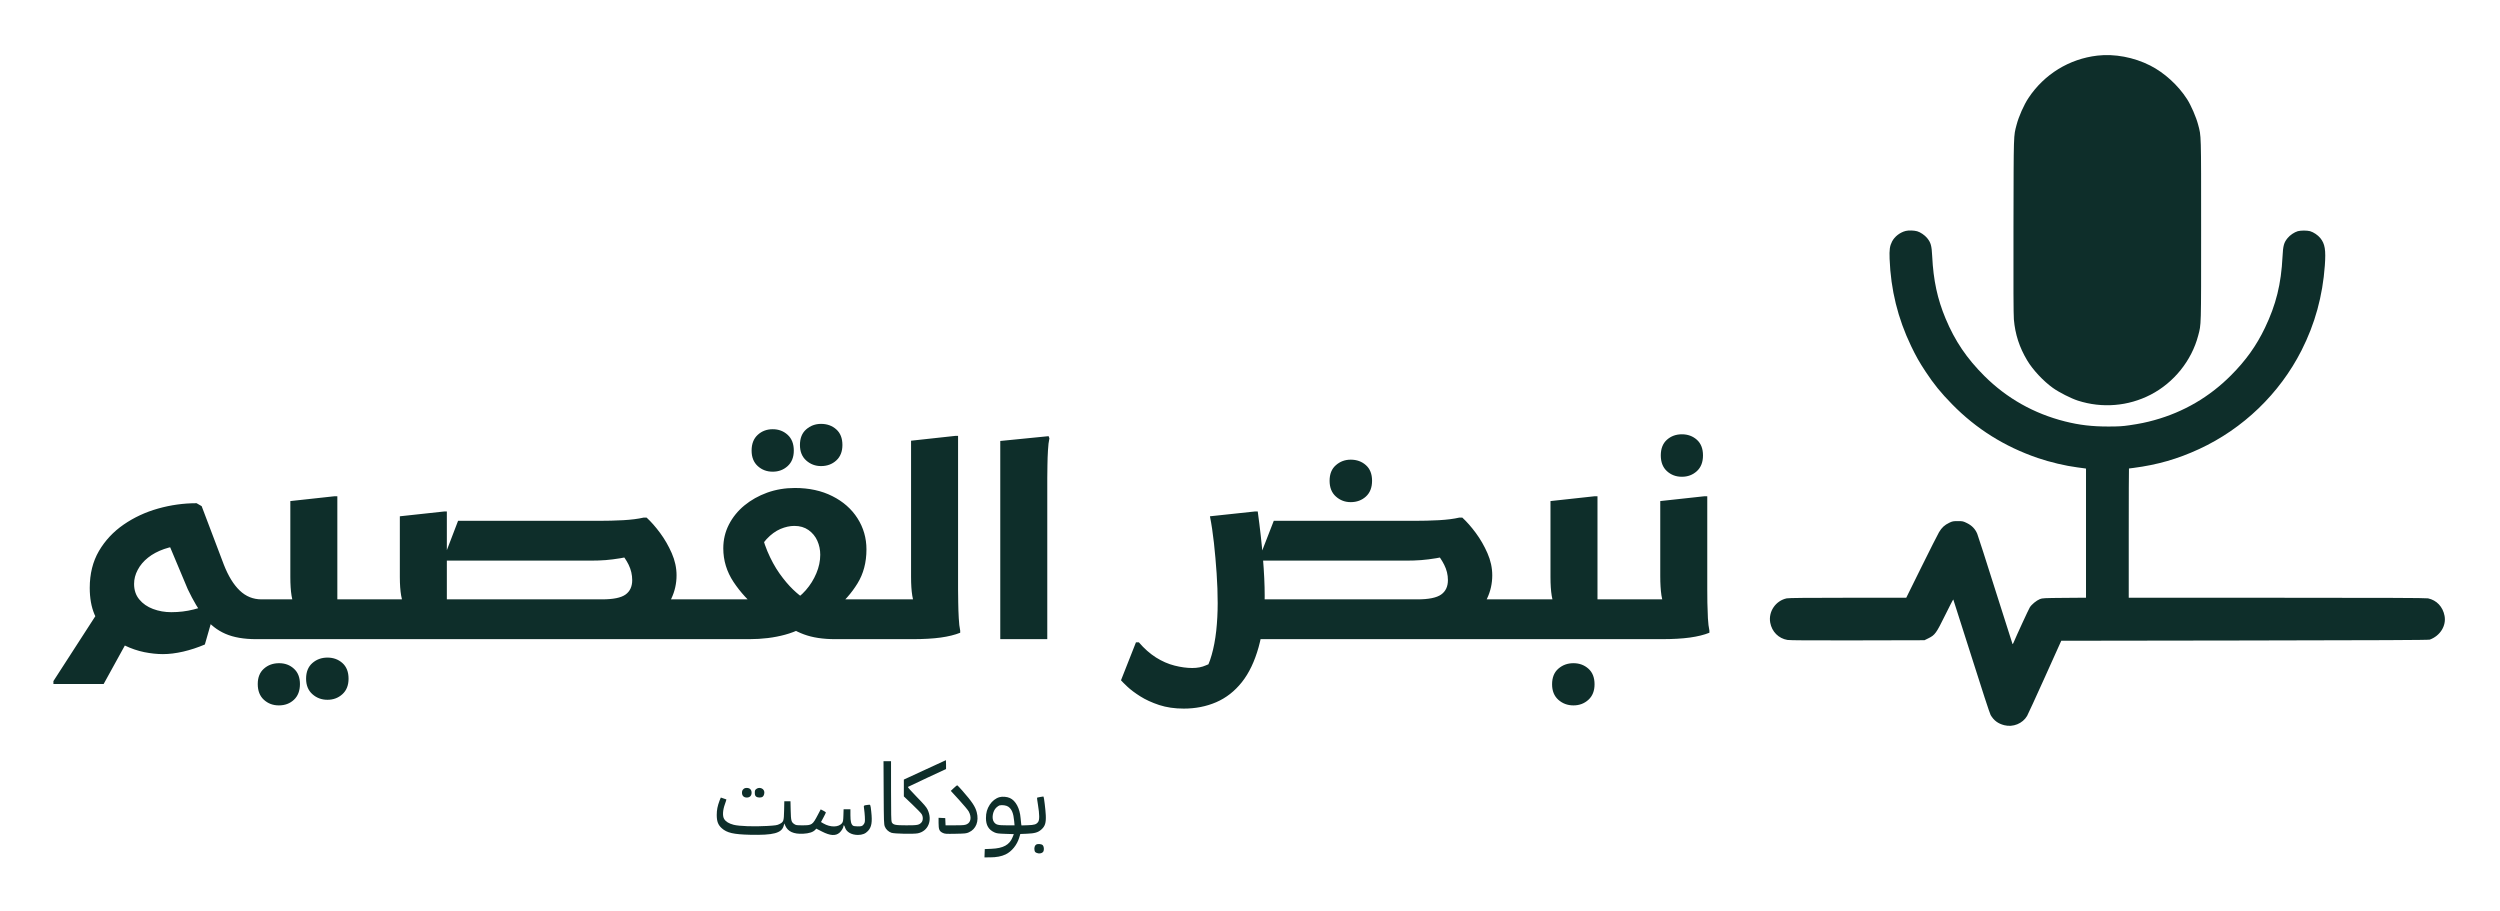
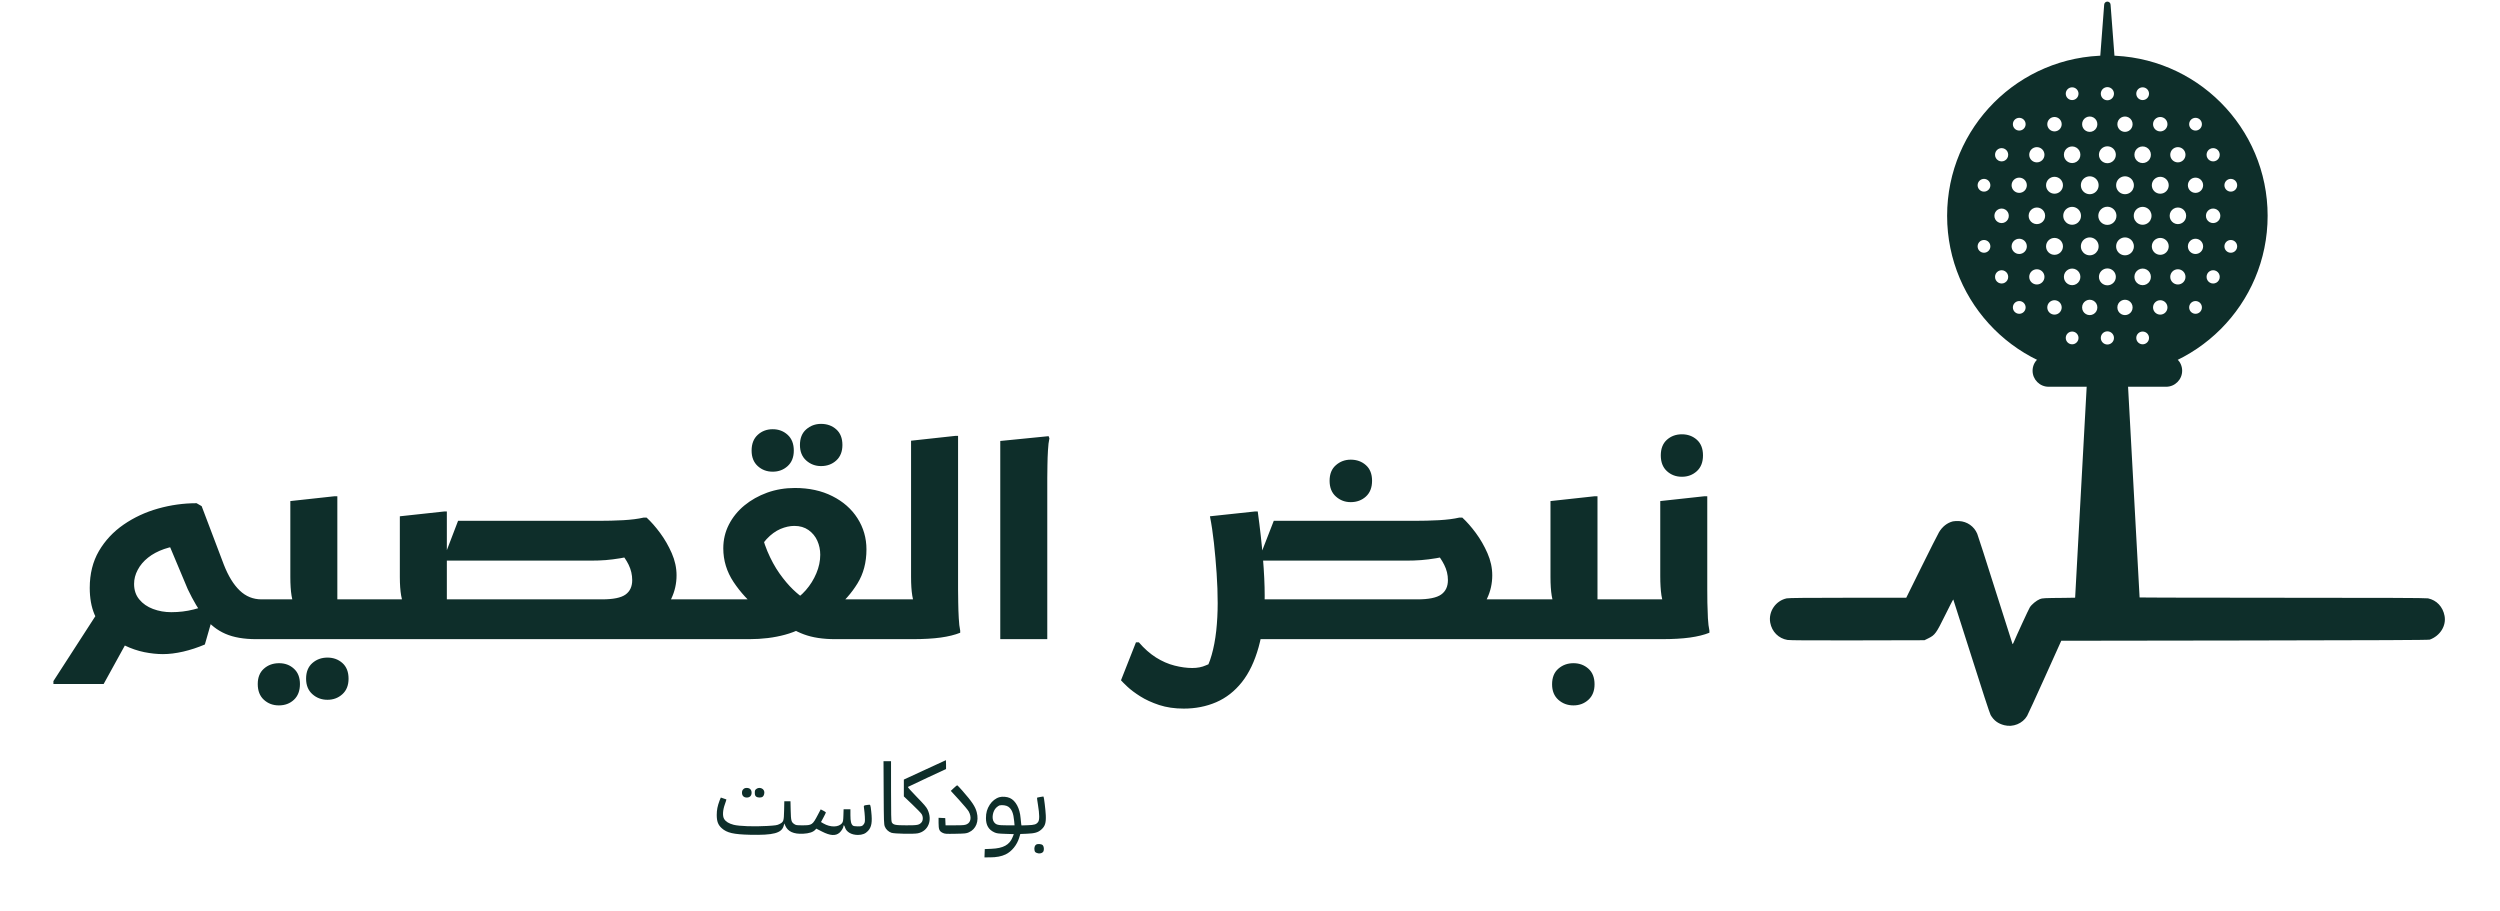
<svg xmlns="http://www.w3.org/2000/svg" viewBox="350 1679 4680 1705" width="4680" height="1705">
  <path fill="#0E2E2A" fill-rule="nonzero" d="M601.0 2856.0 544.0 2959.5H450.0V2954.0L548.5 2801.5ZM829.5 2875.5Q795.0 2875.5 772.0 2865.5Q749.0 2855.5 733.0 2835.0Q717.0 2814.5 701.5 2782.0L663.5 2691.5L696.5 2700.0Q675.0 2700.5 657.2 2706.8Q639.5 2713.0 627.0 2723.0Q614.5 2733.0 607.8 2745.8Q601.0 2758.5 601.0 2772.0Q601.0 2789.5 610.8 2801.2Q620.5 2813.0 636.5 2819.0Q652.5 2825.0 670.5 2825.0Q692.5 2825.0 712.2 2820.0Q732.0 2815.0 744.0 2809.0L754.0 2814.0L733.5 2885.5Q713.5 2894.0 693.0 2898.8Q672.5 2903.5 655.0 2903.5Q638.5 2903.5 620.0 2899.8Q601.5 2896.0 583.2 2887.2Q565.0 2878.5 550.2 2864.2Q535.5 2850.0 526.8 2829.0Q518.0 2808.0 518.0 2779.5Q518.0 2740.0 535.2 2710.5Q552.5 2681.0 581.5 2661.0Q610.5 2641.0 646.0 2631.0Q681.5 2621.0 718.0 2621.0L727.5 2626.5L769.0 2736.0Q781.5 2768.0 798.8 2784.5Q816.0 2801.0 839.5 2801.0V2865.5ZM839.5 2801.0H933.5L904.0 2814.5Q898.0 2808.5 895.8 2794.2Q893.5 2780.0 893.5 2759.0V2617.0L976.0 2608.0H981.5V2837.0L946.0 2801.0H1046.0V2865.5L1036.0 2875.5H829.5V2811.0ZM923.0 2949.5Q923.0 2930.5 934.8 2920.2Q946.5 2910.0 963.0 2910.0Q979.5 2910.0 991.0 2920.2Q1002.5 2930.5 1002.5 2949.5Q1002.5 2968.0 991.0 2978.5Q979.5 2989.0 963.0 2989.0Q946.5 2989.0 934.8 2978.5Q923.0 2968.0 923.0 2949.5ZM832.5 2959.5Q832.5 2941.0 844.0 2930.8Q855.5 2920.5 872.5 2920.5Q889.0 2920.5 900.2 2930.8Q911.5 2941.0 911.5 2959.5Q911.5 2978.5 900.2 2989.0Q889.0 2999.5 872.0 2999.5Q855.5 2999.5 844.0 2989.0Q832.5 2978.5 832.5 2959.5ZM1463.0 2875.5V2801.0H1672.0V2865.5L1662.0 2875.5ZM1174.5 2801.0H1477.0Q1508.5 2801.0 1521.0 2792.0Q1533.5 2783.0 1533.5 2765.0Q1533.5 2750.0 1526.8 2736.2Q1520.0 2722.5 1511.0 2713.5L1547.5 2716.5Q1526.5 2721.5 1511.5 2724.0Q1496.5 2726.5 1483.8 2727.5Q1471.0 2728.5 1455.5 2728.5H1179.0L1207.5 2654.0H1470.5Q1494.0 2654.0 1516.8 2652.8Q1539.5 2651.5 1554.5 2648.0H1560.5Q1573.0 2659.5 1585.8 2676.8Q1598.5 2694.0 1607.5 2714.5Q1616.5 2735.0 1616.5 2756.0Q1616.5 2779.0 1606.8 2799.5Q1597.0 2820.0 1573.0 2836.5L1557.5 2864.0Q1544.0 2869.5 1526.5 2872.5Q1509.0 2875.5 1487.0 2875.5H1174.5ZM1046.0 2801.0H1138.5L1109.0 2814.5Q1103.5 2808.5 1101.0 2794.2Q1098.5 2780.0 1098.5 2759.0V2645.5L1181.5 2636.5H1186.5V2837.5L1151.0 2801.0H1252.5V2865.5L1242.5 2875.5H1036.0V2811.0ZM1838.0 2592.5Q1878.0 2592.5 1908.2 2607.8Q1938.5 2623.0 1955.2 2649.2Q1972.0 2675.5 1972.0 2707.5Q1972.0 2744.0 1955.2 2771.2Q1938.5 2798.5 1912.0 2820.0L1894.0 2801.0H2012.5V2865.5L2002.5 2875.5H1913.5Q1879.0 2875.5 1854.8 2866.5Q1830.5 2857.5 1812.5 2841.0L1877.0 2839.0Q1850.0 2859.0 1819.5 2867.2Q1789.0 2875.5 1752.5 2875.5H1662.0V2811.0L1672.0 2801.0H1790.0L1770.5 2820.0Q1742.5 2797.5 1723.2 2768.5Q1704.0 2739.5 1704.0 2705.5Q1704.0 2681.5 1714.5 2661.0Q1725.0 2640.5 1743.5 2625.2Q1762.0 2610.0 1786.2 2601.2Q1810.5 2592.5 1838.0 2592.5ZM1764.0 2723.5 1772.0 2658.5Q1776.5 2687.0 1786.5 2710.8Q1796.5 2734.5 1809.2 2752.5Q1822.0 2770.5 1834.5 2782.5Q1847.0 2794.5 1856.5 2800.0L1830.0 2807.0Q1846.0 2798.0 1858.5 2783.8Q1871.0 2769.5 1878.2 2752.2Q1885.5 2735.0 1885.5 2717.5Q1885.5 2703.5 1880.0 2691.2Q1874.5 2679.0 1863.5 2671.2Q1852.5 2663.5 1837.0 2663.5Q1824.5 2663.5 1811.0 2669.2Q1797.5 2675.0 1785.2 2688.0Q1773.0 2701.0 1764.0 2723.5ZM1887.0 2551.5Q1871.0 2551.5 1859.2 2541.0Q1847.5 2530.5 1847.5 2512.0Q1847.5 2493.0 1859.2 2482.8Q1871.0 2472.5 1887.0 2472.5Q1904.0 2472.5 1915.5 2482.8Q1927.0 2493.0 1927.0 2512.0Q1927.0 2530.5 1915.5 2541.0Q1904.0 2551.5 1887.0 2551.5ZM1796.5 2562.0Q1780.0 2562.0 1768.5 2551.5Q1757.0 2541.0 1757.0 2522.5Q1757.0 2503.5 1768.5 2493.0Q1780.0 2482.5 1796.5 2482.5Q1813.0 2482.5 1824.5 2493.0Q1836.0 2503.5 1836.0 2522.5Q1836.0 2541.0 1824.5 2551.5Q1813.0 2562.0 1796.5 2562.0ZM1992.5 2875.5V2811.0L2002.5 2801.0H2095.0L2066.0 2814.5Q2060.0 2808.5 2057.8 2794.2Q2055.5 2780.0 2055.5 2759.0V2504.0L2138.0 2495.0H2143.5V2782.5Q2143.5 2792.5 2143.8 2807.2Q2144.0 2822.0 2144.8 2836.2Q2145.5 2850.5 2147.5 2859.5V2863.5Q2132.5 2869.5 2111.0 2872.5Q2089.5 2875.5 2058.0 2875.5ZM2222.5 2504.5 2313.0 2495.5 2314.5 2499.5Q2312.5 2508.5 2311.8 2522.0Q2311.0 2535.5 2310.8 2549.5Q2310.5 2563.5 2310.5 2573.5V2875.5H2222.5ZM2990.0 2875.5V2801.0H3198.5V2865.5L3188.5 2875.5ZM2701.5 2801.0H3003.5Q3035.0 2801.0 3047.8 2792.0Q3060.5 2783.0 3060.5 2765.0Q3060.5 2750.0 3053.5 2736.2Q3046.5 2722.5 3038.0 2713.5L3074.5 2716.5Q3053.5 2721.5 3038.5 2724.0Q3023.5 2726.5 3010.5 2727.5Q2997.5 2728.5 2982.5 2728.5H2705.5L2734.5 2654.0H2997.0Q3021.0 2654.0 3043.8 2652.8Q3066.5 2651.5 3081.5 2648.0H3087.5Q3100.0 2659.5 3112.8 2676.8Q3125.5 2694.0 3134.5 2714.5Q3143.5 2735.0 3143.5 2756.0Q3143.5 2779.0 3133.8 2799.5Q3124.0 2820.0 3100.0 2836.5L3084.5 2864.0Q3071.0 2869.5 3053.2 2872.5Q3035.5 2875.5 3014.0 2875.5H2701.5ZM2878.5 2619.0Q2862.5 2619.0 2850.8 2608.5Q2839.0 2598.0 2839.0 2579.0Q2839.0 2560.0 2850.8 2549.8Q2862.5 2539.5 2878.5 2539.5Q2895.5 2539.5 2907.0 2549.8Q2918.5 2560.0 2918.5 2579.0Q2918.5 2598.0 2907.0 2608.5Q2895.5 2619.0 2878.5 2619.0ZM2482.0 2881.5Q2497.0 2899.0 2514.0 2909.8Q2531.0 2920.5 2548.8 2925.0Q2566.5 2929.5 2582.0 2929.5Q2596.5 2929.5 2607.5 2924.5Q2618.5 2919.5 2625.5 2918.0L2604.0 2938.0Q2612.5 2925.5 2618.2 2905.2Q2624.0 2885.0 2626.8 2859.8Q2629.5 2834.5 2629.5 2808.0Q2629.5 2781.0 2627.5 2752.0Q2625.5 2723.0 2622.5 2695.5Q2619.5 2668.0 2615.0 2645.5L2699.0 2636.5H2704.5Q2711.0 2684.0 2714.2 2723.8Q2717.5 2763.5 2717.5 2794.5Q2717.5 2850.0 2706.2 2890.2Q2695.0 2930.5 2674.8 2956.0Q2654.5 2981.5 2626.8 2993.5Q2599.0 3005.5 2566.0 3005.5Q2540.5 3005.5 2520.0 2998.8Q2499.5 2992.0 2484.5 2982.5Q2469.5 2973.0 2460.5 2964.5Q2451.5 2956.0 2448.5 2952.5L2476.5 2881.5ZM3198.5 2801.0H3292.5L3263.0 2814.5Q3257.0 2808.5 3254.8 2794.2Q3252.5 2780.0 3252.5 2759.0V2617.0L3335.0 2608.0H3340.5V2837.0L3305.0 2801.0H3405.0V2865.5L3395.0 2875.5H3188.5V2811.0ZM3255.5 2960.0Q3255.5 2941.0 3267.2 2930.8Q3279.0 2920.5 3295.5 2920.5Q3312.0 2920.5 3323.5 2930.8Q3335.0 2941.0 3335.0 2960.0Q3335.0 2978.5 3323.5 2989.0Q3312.0 2999.5 3295.5 2999.5Q3279.0 2999.5 3267.2 2989.0Q3255.5 2978.5 3255.5 2960.0ZM3395.0 2875.5V2811.0L3405.0 2801.0H3497.5L3468.5 2814.5Q3462.5 2808.5 3460.2 2793.5Q3458.0 2778.5 3458.0 2757.5V2617.0L3540.5 2608.0H3546.0V2782.5Q3546.0 2792.5 3546.2 2807.2Q3546.5 2822.0 3547.2 2836.2Q3548.0 2850.5 3550.0 2859.5V2863.5Q3535.0 2869.5 3513.5 2872.5Q3492.0 2875.5 3460.5 2875.5ZM3498.5 2571.5Q3482.0 2571.5 3470.5 2561.0Q3459.0 2550.5 3459.0 2531.5Q3459.0 2512.5 3470.5 2502.2Q3482.0 2492.0 3498.5 2492.0Q3515.0 2492.0 3526.5 2502.2Q3538.0 2512.5 3538.0 2531.5Q3538.0 2550.5 3526.5 2561.0Q3515.0 2571.5 3498.5 2571.5Z" />
  <path fill="#0E2E2A" fill-rule="evenodd" d="M 2081.250 3120.220 L 2042 3138.363 2042 3154.103 L 2042 3169.843 2057.569 3184.671 C 2066.131 3192.827, 2074.093 3201.043, 2075.261 3202.929 C 2078.316 3207.863, 2078.169 3215.111, 2074.942 3218.610 C 2070.470 3223.459, 2067.640 3224, 2046.782 3223.998 C 2025.669 3223.997, 2021.860 3223.166, 2019.279 3218 C 2018.325 3216.092, 2018.026 3202.305, 2018.015 3159.750 L 2018 3104 2010.962 3104 L 2003.924 3104 2004.228 3162.750 C 2004.508 3216.850, 2004.677 3221.877, 2006.362 3226.257 C 2008.403 3231.561, 2013.124 3236.011, 2018.789 3237.974 C 2024.251 3239.865, 2060.574 3240.576, 2068.275 3238.942 C 2087.769 3234.805, 2096.027 3214.397, 2086.324 3194.339 C 2084.161 3189.867, 2079.421 3184.339, 2066.075 3170.725 C 2056.225 3160.677, 2049.052 3152.600, 2049.575 3152.146 C 2050.084 3151.703, 2066.363 3143.988, 2085.750 3135 L 2121 3118.659 2121 3110.330 C 2121 3105.748, 2120.887 3102.017, 2120.750 3102.038 C 2120.613 3102.059, 2102.838 3110.241, 2081.250 3120.220 M 2135.501 3154.250 L 2129.909 3159.500 2145.370 3176.387 C 2153.874 3185.674, 2162.013 3195.446, 2163.458 3198.101 C 2169.120 3208.503, 2167.590 3218.469, 2159.788 3222.010 C 2156.064 3223.700, 2153.171 3223.959, 2137.796 3223.978 L 2120.091 3224 2119.796 3217.250 L 2119.500 3210.500 2113.250 3210.202 L 2107 3209.905 2107 3219.551 C 2107 3231.602, 2108.418 3235.056, 2114.595 3238.046 C 2118.733 3240.049, 2120.221 3240.158, 2138.752 3239.815 C 2156.848 3239.480, 2158.937 3239.254, 2163.727 3237.111 C 2177.206 3231.083, 2182.892 3216.544, 2178.451 3199.460 C 2175.710 3188.916, 2169.610 3179.774, 2151.622 3159.250 C 2146.681 3153.613, 2142.291 3149, 2141.866 3149 C 2141.441 3149, 2138.577 3151.363, 2135.501 3154.250 M 1741.455 3156.455 C 1739.648 3158.261, 1739 3159.990, 1739 3163 C 1739 3168.629, 1742.371 3172, 1748 3172 C 1753.629 3172, 1757 3168.629, 1757 3163 C 1757 3157.371, 1753.629 3154, 1748 3154 C 1744.990 3154, 1743.261 3154.648, 1741.455 3156.455 M 1765.635 3156.073 C 1763.430 3157.807, 1763 3158.944, 1763 3163.034 C 1763 3166.775, 1763.514 3168.401, 1765.189 3169.961 C 1767.847 3172.438, 1774.541 3172.710, 1777.738 3170.471 C 1780.132 3168.794, 1781.575 3163.386, 1780.517 3160.053 C 1778.643 3154.149, 1770.760 3152.041, 1765.635 3156.073 M 2220.995 3171.296 C 2214.052 3173.254, 2207.287 3178.489, 2202.874 3185.317 C 2197.798 3193.169, 2195.705 3200.527, 2195.710 3210.500 C 2195.716 3223.836, 2200.697 3232.252, 2211.500 3237.177 C 2215.806 3239.140, 2218.680 3239.529, 2232.202 3239.978 L 2247.903 3240.500 2245.502 3246.400 C 2239.679 3260.710, 2228.168 3266.992, 2206 3267.956 L 2193.500 3268.500 2193.208 3276.250 L 2192.916 3284 2203.208 3283.983 C 2215.207 3283.962, 2224.584 3282.202, 2232.411 3278.499 C 2243.912 3273.058, 2253.878 3260.755, 2258.030 3246.871 L 2260.013 3240.241 2272.256 3239.741 C 2287.054 3239.137, 2293.142 3237.388, 2299.294 3231.972 C 2306.422 3225.698, 2308.343 3219.539, 2307.705 3205 C 2307.275 3195.191, 2304.360 3171.166, 2303.481 3170.181 C 2303.147 3169.808, 2291.844 3171.823, 2291.317 3172.350 C 2291.120 3172.546, 2291.911 3178.511, 2293.073 3185.604 C 2296.026 3203.621, 2296.134 3213.966, 2293.410 3217.663 C 2289.962 3222.343, 2286.582 3223.406, 2273.815 3223.824 L 2262.129 3224.207 2261.617 3220.853 C 2261.336 3219.009, 2260.861 3214.350, 2260.562 3210.500 C 2259.147 3192.293, 2251.336 3177.690, 2240.432 3172.867 C 2234.909 3170.424, 2226.497 3169.744, 2220.995 3171.296 M 1696.990 3177.750 C 1693.191 3187.889, 1691.740 3195.281, 1691.737 3204.500 C 1691.733 3216.587, 1694.228 3223.222, 1701.104 3229.404 C 1710.774 3238.098, 1723.105 3240.962, 1754 3241.690 C 1797.884 3242.725, 1813.287 3238.601, 1817.076 3224.803 L 1818.258 3220.500 1820.033 3224.621 C 1824.791 3235.665, 1835.799 3240.655, 1853.419 3239.755 C 1864.457 3239.192, 1871.975 3236.785, 1875.967 3232.535 L 1878.131 3230.232 1888.816 3235.687 C 1904.188 3243.535, 1914.302 3244.186, 1921.580 3237.795 C 1925.181 3234.634, 1929 3228.326, 1929 3225.540 C 1929 3222.589, 1930.692 3224.028, 1931.878 3227.987 C 1934.420 3236.473, 1943.936 3242, 1956.003 3242 C 1964.170 3242, 1970.173 3239.621, 1974.874 3234.521 C 1981.656 3227.163, 1983.168 3218.268, 1980.994 3198.500 C 1979.479 3184.720, 1979.623 3185.043, 1975.247 3185.628 C 1966.329 3186.822, 1966.675 3186.524, 1967.479 3192.300 C 1968.983 3203.106, 1969.606 3214.625, 1968.869 3218 C 1968.449 3219.925, 1966.931 3222.512, 1965.497 3223.750 C 1963.304 3225.642, 1961.743 3225.995, 1955.694 3225.968 C 1951.325 3225.949, 1947.817 3225.418, 1946.761 3224.616 C 1943.324 3222.006, 1942 3216.560, 1942 3205.032 L 1942 3194 1935.608 3194 L 1929.216 3194 1928.853 3205.433 C 1928.548 3215.053, 1928.162 3217.314, 1926.424 3219.683 C 1920.414 3227.876, 1904.647 3228.258, 1891.458 3220.528 L 1886.897 3217.855 1891.448 3209.437 C 1893.952 3204.807, 1896 3200.572, 1896 3200.026 C 1896 3199.480, 1893.832 3197.935, 1891.182 3196.592 L 1886.364 3194.151 1881.036 3204.325 C 1871.103 3223.294, 1870.068 3224, 1852.180 3224 C 1841.455 3224, 1839.964 3223.777, 1836.898 3221.713 C 1831.287 3217.936, 1830.627 3215.434, 1830.178 3196.250 L 1829.773 3179 1824 3179 L 1818.227 3179 1817.846 3196.450 C 1817.410 3216.445, 1816.955 3217.714, 1808.755 3221.829 C 1804.744 3223.841, 1801.697 3224.297, 1786.307 3225.188 C 1761.498 3226.625, 1733.817 3225.675, 1723.500 3223.033 C 1714.440 3220.713, 1708.543 3217.084, 1705.548 3211.986 C 1702.357 3206.555, 1702.903 3195.905, 1706.948 3184.648 C 1708.697 3179.779, 1709.987 3175.682, 1709.814 3175.543 C 1709.489 3175.281, 1699.838 3172, 1699.394 3172 C 1699.256 3172, 1698.174 3174.588, 1696.990 3177.750 M 2221.214 3186.659 C 2219.957 3186.928, 2217.189 3188.803, 2215.064 3190.824 C 2208.224 3197.332, 2205.962 3211.382, 2210.711 3217.864 C 2214.529 3223.076, 2218.082 3223.997, 2234.367 3223.998 L 2249.235 3224 2248.537 3216.250 C 2247.181 3201.204, 2244.059 3193.635, 2237.299 3189.003 C 2233.878 3186.658, 2226.344 3185.561, 2221.214 3186.659 M 2289.695 3260.111 C 2287.088 3261.627, 2285.794 3265.822, 2286.551 3270.300 C 2287.101 3273.556, 2287.789 3274.432, 2290.784 3275.683 C 2294.825 3277.372, 2299.429 3276.826, 2302.184 3274.333 C 2304.918 3271.859, 2304.689 3263.720, 2301.811 3261.039 C 2299.400 3258.793, 2292.826 3258.289, 2289.695 3260.111" />
  <g transform="translate(2295.0 1038.0) scale(1.0)">
-     <path fill="#0E2E2A" fill-rule="evenodd" d="M 1622.500 1073.323 C 1611.654 1076.097, 1601.683 1083.852, 1596.876 1093.251 C 1592.671 1101.474, 1591.690 1108.440, 1592.335 1125.500 C 1594.528 1183.526, 1607.666 1236.856, 1632.564 1288.788 C 1641.771 1307.992, 1647.866 1318.754, 1659.697 1336.690 C 1675.260 1360.286, 1688.099 1376.073, 1709.428 1397.842 C 1754.437 1443.781, 1807.502 1477.067, 1869.649 1498.345 C 1892.629 1506.212, 1921.794 1513.119, 1944 1515.952 C 1948.675 1516.549, 1954.188 1517.293, 1956.250 1517.606 L 1960 1518.176 1960 1639.036 L 1960 1759.896 1919.250 1760.219 C 1881.373 1760.519, 1878.158 1760.681, 1873.644 1762.521 C 1867.111 1765.184, 1858.188 1772.525, 1854.774 1778.047 C 1852.529 1781.679, 1830.249 1829.991, 1824.404 1843.904 C 1823.617 1845.775, 1822.773 1847.106, 1822.527 1846.860 C 1822.281 1846.615, 1807.892 1801.433, 1790.550 1746.457 C 1773.209 1691.481, 1757.834 1643.673, 1756.384 1640.218 C 1752.622 1631.253, 1746.449 1624.825, 1737.223 1620.266 C 1730.021 1616.706, 1729.081 1616.500, 1720.052 1616.500 C 1711.406 1616.500, 1709.883 1616.797, 1704 1619.626 C 1695.151 1623.881, 1689.994 1628.642, 1684.846 1637.307 C 1682.456 1641.330, 1667.675 1670.576, 1652 1702.299 L 1623.500 1759.976 1514.299 1759.988 C 1438.258 1759.996, 1403.489 1760.337, 1399.799 1761.109 C 1379.044 1765.451, 1365.076 1786.007, 1368.874 1806.619 C 1372.009 1823.632, 1384.462 1836.136, 1401.111 1838.987 C 1405.568 1839.750, 1445.320 1839.993, 1532.552 1839.791 L 1657.605 1839.500 1665.224 1835.734 C 1677.295 1829.768, 1679.713 1826.408, 1696.508 1792.262 C 1704.503 1776.009, 1711.277 1762.944, 1711.563 1763.229 C 1711.848 1763.515, 1727.084 1811.261, 1745.421 1869.332 C 1765.025 1931.418, 1779.866 1976.802, 1781.445 1979.497 C 1787.466 1989.770, 1795.242 1995.566, 1807.068 1998.596 C 1823.439 2002.790, 1841.354 1995.490, 1849.719 1981.216 C 1851.187 1978.712, 1866.179 1946.027, 1883.035 1908.582 L 1913.683 1840.500 2257.092 1840 C 2506.351 1839.637, 2601.330 1839.194, 2603.528 1838.383 C 2622.981 1831.211, 2634.670 1812.461, 2631.229 1793.954 C 2628.047 1776.848, 2616.376 1764.493, 2600.201 1761.109 C 2596.395 1760.312, 2516.700 1760, 2317.451 1760 L 2040 1760 2040 1639 C 2040 1572.450, 2040.192 1518, 2040.428 1518 C 2040.663 1518, 2044.375 1517.541, 2048.678 1516.980 C 2093.743 1511.100, 2131.447 1500.275, 2171.769 1481.637 C 2254.200 1443.536, 2322.418 1377.818, 2363.431 1297 C 2388.639 1247.327, 2402.971 1195.175, 2407.083 1138.154 C 2409.204 1108.757, 2407.333 1097.408, 2398.596 1086.656 C 2394.119 1081.146, 2386.024 1075.685, 2379.500 1073.771 C 2377.300 1073.126, 2372.125 1072.598, 2368 1072.598 C 2363.875 1072.598, 2358.700 1073.126, 2356.500 1073.771 C 2349.976 1075.685, 2341.881 1081.146, 2337.404 1086.656 C 2330.410 1095.263, 2328.904 1100.771, 2327.878 1121.500 C 2325.348 1172.633, 2315.807 1211.252, 2294.955 1254.762 C 2278.823 1288.422, 2259.067 1316.024, 2231.046 1344.047 C 2190.801 1384.297, 2142.865 1412.264, 2088 1427.504 C 2072.458 1431.821, 2060.874 1434.192, 2041 1437.124 C 2028.357 1438.988, 2021.168 1439.416, 2002 1439.443 C 1971.397 1439.486, 1947.684 1436.707, 1920.683 1429.911 C 1862.630 1415.300, 1811.854 1386.696, 1769.951 1345 C 1736.763 1311.975, 1714.693 1279.351, 1697.158 1237.396 C 1681.828 1200.717, 1674.286 1165.698, 1672.091 1121 C 1671.099 1100.817, 1669.550 1095.214, 1662.596 1086.656 C 1658.235 1081.289, 1650.056 1075.695, 1644.014 1073.946 C 1638.197 1072.263, 1627.820 1071.962, 1622.500 1073.323" />
-     <path fill="#0E2E2A" fill-rule="evenodd" d="M 1981.325 745.095 C 1928.480 751.253, 1881.795 779.973, 1852.251 824.500 C 1843.715 837.364, 1834.030 859.221, 1830.033 874.640 C 1824.301 896.754, 1824.619 886.419, 1824.235 1063.500 C 1823.993 1174.979, 1824.223 1230.451, 1824.964 1239 C 1827.372 1266.795, 1835.261 1291.103, 1849.791 1315.500 C 1860.370 1333.262, 1879.961 1354.260, 1898.080 1367.257 C 1909.422 1375.392, 1932.011 1386.858, 1944.836 1390.990 C 1990.086 1405.567, 2038.985 1401.574, 2081 1379.871 C 2124.499 1357.402, 2157.731 1316.071, 2170.032 1269.143 C 2175.755 1247.310, 2175.500 1256.490, 2175.500 1072 C 2175.500 887.196, 2175.769 896.744, 2169.944 874.522 C 2166.204 860.252, 2156.668 838.228, 2149.194 826.598 C 2132.524 800.659, 2106.802 777.199, 2080.234 763.701 C 2049.706 748.192, 2013.387 741.360, 1981.325 745.095" />
+     <path fill="#0E2E2A" fill-rule="evenodd" d="M 1710.746 1617.022 C 1700.183 1619.691, 1691.072 1626.827, 1684.846 1637.307 C 1682.456 1641.330, 1667.675 1670.576, 1652 1702.299 L 1623.500 1759.976 1514.299 1759.988 C 1438.258 1759.996, 1403.489 1760.337, 1399.799 1761.109 C 1379.044 1765.451, 1365.076 1786.007, 1368.874 1806.619 C 1372.009 1823.632, 1384.462 1836.136, 1401.111 1838.987 C 1405.568 1839.750, 1445.320 1839.993, 1532.552 1839.791 L 1657.605 1839.500 1665.224 1835.734 C 1677.295 1829.768, 1679.713 1826.408, 1696.508 1792.262 C 1704.503 1776.009, 1711.277 1762.944, 1711.563 1763.229 C 1711.848 1763.515, 1727.084 1811.261, 1745.421 1869.332 C 1765.025 1931.418, 1779.866 1976.802, 1781.445 1979.497 C 1787.466 1989.770, 1795.242 1995.566, 1807.068 1998.596 C 1823.439 2002.790, 1841.354 1995.490, 1849.719 1981.216 C 1851.187 1978.712, 1866.179 1946.027, 1883.035 1908.582 L 1913.683 1840.500 2257.092 1840 C 2506.351 1839.637, 2601.330 1839.194, 2603.528 1838.383 C 2622.981 1831.211, 2634.670 1812.461, 2631.229 1793.954 C 2628.047 1776.848, 2616.376 1764.493, 2600.201 1761.109 C 2596.395 1760.312, 2516.700 1760, 2317.451 1760 C 2133.150 1760, 2040 1759.664, 2040 1759 C 2040 1758.350, 2026 1758, 2000 1758 C 1975.456 1758, 1960 1758.366, 1960 1758.948 C 1960 1759.525, 1944.040 1760.023, 1919.250 1760.219 C 1881.373 1760.519, 1878.158 1760.681, 1873.644 1762.521 C 1867.111 1765.184, 1858.188 1772.525, 1854.774 1778.047 C 1852.529 1781.679, 1830.249 1829.991, 1824.404 1843.904 C 1823.617 1845.775, 1822.773 1847.106, 1822.527 1846.860 C 1822.281 1846.615, 1807.892 1801.433, 1790.550 1746.457 C 1773.209 1691.481, 1757.834 1643.673, 1756.384 1640.218 C 1750.561 1626.343, 1737.444 1617.173, 1722.385 1616.451 C 1718.048 1616.243, 1712.811 1616.500, 1710.746 1617.022" />
+     <path fill="#0E2E2A" fill-rule="evenodd" d="M1938 1790L1964 1315H2036L2062 1790Z" />
+     <path fill="#0E2E2A" fill-rule="evenodd" d="M1986 755L1994 650a6 6 0 0 1 12 0L2014 755Z" />
+     <path fill="#0E2E2A" fill-rule="evenodd" d="M1700.0 1045.0a300 300 0 1 1 600 0a300 300 0 1 1 -600 0ZM1922.1 816.4a11.938 11.938 0 1 1 23.877 0a11.938 11.938 0 1 1 -23.877 0ZM1987.7 816.4a12.328 12.328 0 1 1 24.656 0a12.328 12.328 0 1 1 -24.656 0ZM2054.1 816.4a11.938 11.938 0 1 1 23.877 0a11.938 11.938 0 1 1 -23.877 0ZM1823.1 873.5a11.938 11.938 0 1 1 23.877 0a11.938 11.938 0 1 1 -23.877 0ZM1887.5 873.5a13.496 13.496 0 1 1 26.992 0a13.496 13.496 0 1 1 -26.992 0ZM1952.7 873.5a14.275 14.275 0 1 1 28.549 0a14.275 14.275 0 1 1 -28.549 0ZM2018.7 873.5a14.275 14.275 0 1 1 28.549 0a14.275 14.275 0 1 1 -28.549 0ZM2085.5 873.5a13.496 13.496 0 1 1 26.992 0a13.496 13.496 0 1 1 -26.992 0ZM2153.1 873.5a11.938 11.938 0 1 1 23.877 0a11.938 11.938 0 1 1 -23.877 0ZM1789.7 930.7a12.328 12.328 0 1 1 24.655 0a12.328 12.328 0 1 1 -24.655 0ZM1853.7 930.7a14.274 14.274 0 1 1 28.549 0a14.274 14.274 0 1 1 -28.549 0ZM1918.6 930.7a15.443 15.443 0 1 1 30.885 0a15.443 15.443 0 1 1 -30.885 0ZM1984.2 930.7a15.832 15.832 0 1 1 31.664 0a15.832 15.832 0 1 1 -31.664 0ZM2050.6 930.7a15.443 15.443 0 1 1 30.885 0a15.443 15.443 0 1 1 -30.885 0ZM2117.7 930.7a14.274 14.274 0 1 1 28.549 0a14.274 14.274 0 1 1 -28.549 0ZM2185.7 930.7a12.328 12.328 0 1 1 24.655 0a12.328 12.328 0 1 1 -24.655 0ZM1757.1 987.8a11.938 11.938 0 1 1 23.876 0a11.938 11.938 0 1 1 -23.876 0ZM1820.7 987.8a14.274 14.274 0 1 1 28.549 0a14.274 14.274 0 1 1 -28.549 0ZM1885.2 987.8a15.832 15.832 0 1 1 31.664 0a15.832 15.832 0 1 1 -31.664 0ZM1950.4 987.8a16.611 16.611 0 1 1 33.221 0a16.611 16.611 0 1 1 -33.221 0ZM2016.4 987.8a16.611 16.611 0 1 1 33.221 0a16.611 16.611 0 1 1 -33.221 0ZM2083.2 987.8a15.832 15.832 0 1 1 31.664 0a15.832 15.832 0 1 1 -31.664 0ZM2150.7 987.8a14.274 14.274 0 1 1 28.549 0a14.274 14.274 0 1 1 -28.549 0ZM2219.1 987.8a11.938 11.938 0 1 1 23.876 0a11.938 11.938 0 1 1 -23.876 0ZM1788.5 1045.0a13.496 13.496 0 1 1 26.991 0a13.496 13.496 0 1 1 -26.991 0ZM1852.6 1045.0a15.443 15.443 0 1 1 30.885 0a15.443 15.443 0 1 1 -30.885 0ZM1917.4 1045.0a16.611 16.611 0 1 1 33.221 0a16.611 16.611 0 1 1 -33.221 0ZM1983.0 1045.0a17.0 17.0 0 1 1 34.0 0a17.0 17.0 0 1 1 -34.0 0ZM2049.4 1045.0a16.611 16.611 0 1 1 33.221 0a16.611 16.611 0 1 1 -33.221 0ZM2116.6 1045.0a15.443 15.443 0 1 1 30.885 0a15.443 15.443 0 1 1 -30.885 0ZM2184.5 1045.0a13.496 13.496 0 1 1 26.991 0a13.496 13.496 0 1 1 -26.991 0ZM1757.1 1102.2a11.938 11.938 0 1 1 23.876 0a11.938 11.938 0 1 1 -23.876 0ZM1820.7 1102.2a14.274 14.274 0 1 1 28.549 0a14.274 14.274 0 1 1 -28.549 0ZM1885.2 1102.2a15.832 15.832 0 1 1 31.664 0a15.832 15.832 0 1 1 -31.664 0ZM1950.4 1102.2a16.611 16.611 0 1 1 33.221 0a16.611 16.611 0 1 1 -33.221 0ZM2016.4 1102.2a16.611 16.611 0 1 1 33.221 0a16.611 16.611 0 1 1 -33.221 0ZM2083.2 1102.2a15.832 15.832 0 1 1 31.664 0a15.832 15.832 0 1 1 -31.664 0ZM2150.7 1102.2a14.274 14.274 0 1 1 28.549 0a14.274 14.274 0 1 1 -28.549 0ZM2219.1 1102.2a11.938 11.938 0 1 1 23.876 0a11.938 11.938 0 1 1 -23.876 0ZM1789.7 1159.3a12.328 12.328 0 1 1 24.655 0a12.328 12.328 0 1 1 -24.655 0ZM1853.7 1159.3a14.274 14.274 0 1 1 28.549 0a14.274 14.274 0 1 1 -28.549 0ZM1918.6 1159.3a15.443 15.443 0 1 1 30.885 0a15.443 15.443 0 1 1 -30.885 0ZM1984.2 1159.3a15.832 15.832 0 1 1 31.664 0a15.832 15.832 0 1 1 -31.664 0ZM2050.6 1159.3a15.443 15.443 0 1 1 30.885 0a15.443 15.443 0 1 1 -30.885 0ZM2117.7 1159.3a14.274 14.274 0 1 1 28.549 0a14.274 14.274 0 1 1 -28.549 0ZM2185.7 1159.3a12.328 12.328 0 1 1 24.655 0a12.328 12.328 0 1 1 -24.655 0ZM1823.1 1216.5a11.938 11.938 0 1 1 23.877 0a11.938 11.938 0 1 1 -23.877 0ZM1887.5 1216.5a13.496 13.496 0 1 1 26.992 0a13.496 13.496 0 1 1 -26.992 0ZM1952.7 1216.5a14.275 14.275 0 1 1 28.549 0a14.275 14.275 0 1 1 -28.549 0ZM2018.7 1216.5a14.275 14.275 0 1 1 28.549 0a14.275 14.275 0 1 1 -28.549 0ZM2085.5 1216.5a13.496 13.496 0 1 1 26.992 0a13.496 13.496 0 1 1 -26.992 0ZM2153.1 1216.5a11.938 11.938 0 1 1 23.877 0a11.938 11.938 0 1 1 -23.877 0ZM1922.1 1273.6a11.938 11.938 0 1 1 23.877 0a11.938 11.938 0 1 1 -23.877 0ZM1987.7 1273.6a12.328 12.328 0 1 1 24.656 0a12.328 12.328 0 1 1 -24.656 0ZM2054.1 1273.6a11.938 11.938 0 1 1 23.877 0a11.938 11.938 0 1 1 -23.877 0Z" />
+     <path fill="#0E2E2A" fill-rule="evenodd" d="M1890 1305H2110a30 30 0 0 1 0 60H1890a30 30 0 0 1 0 -60Z" />
  </g>
</svg>
